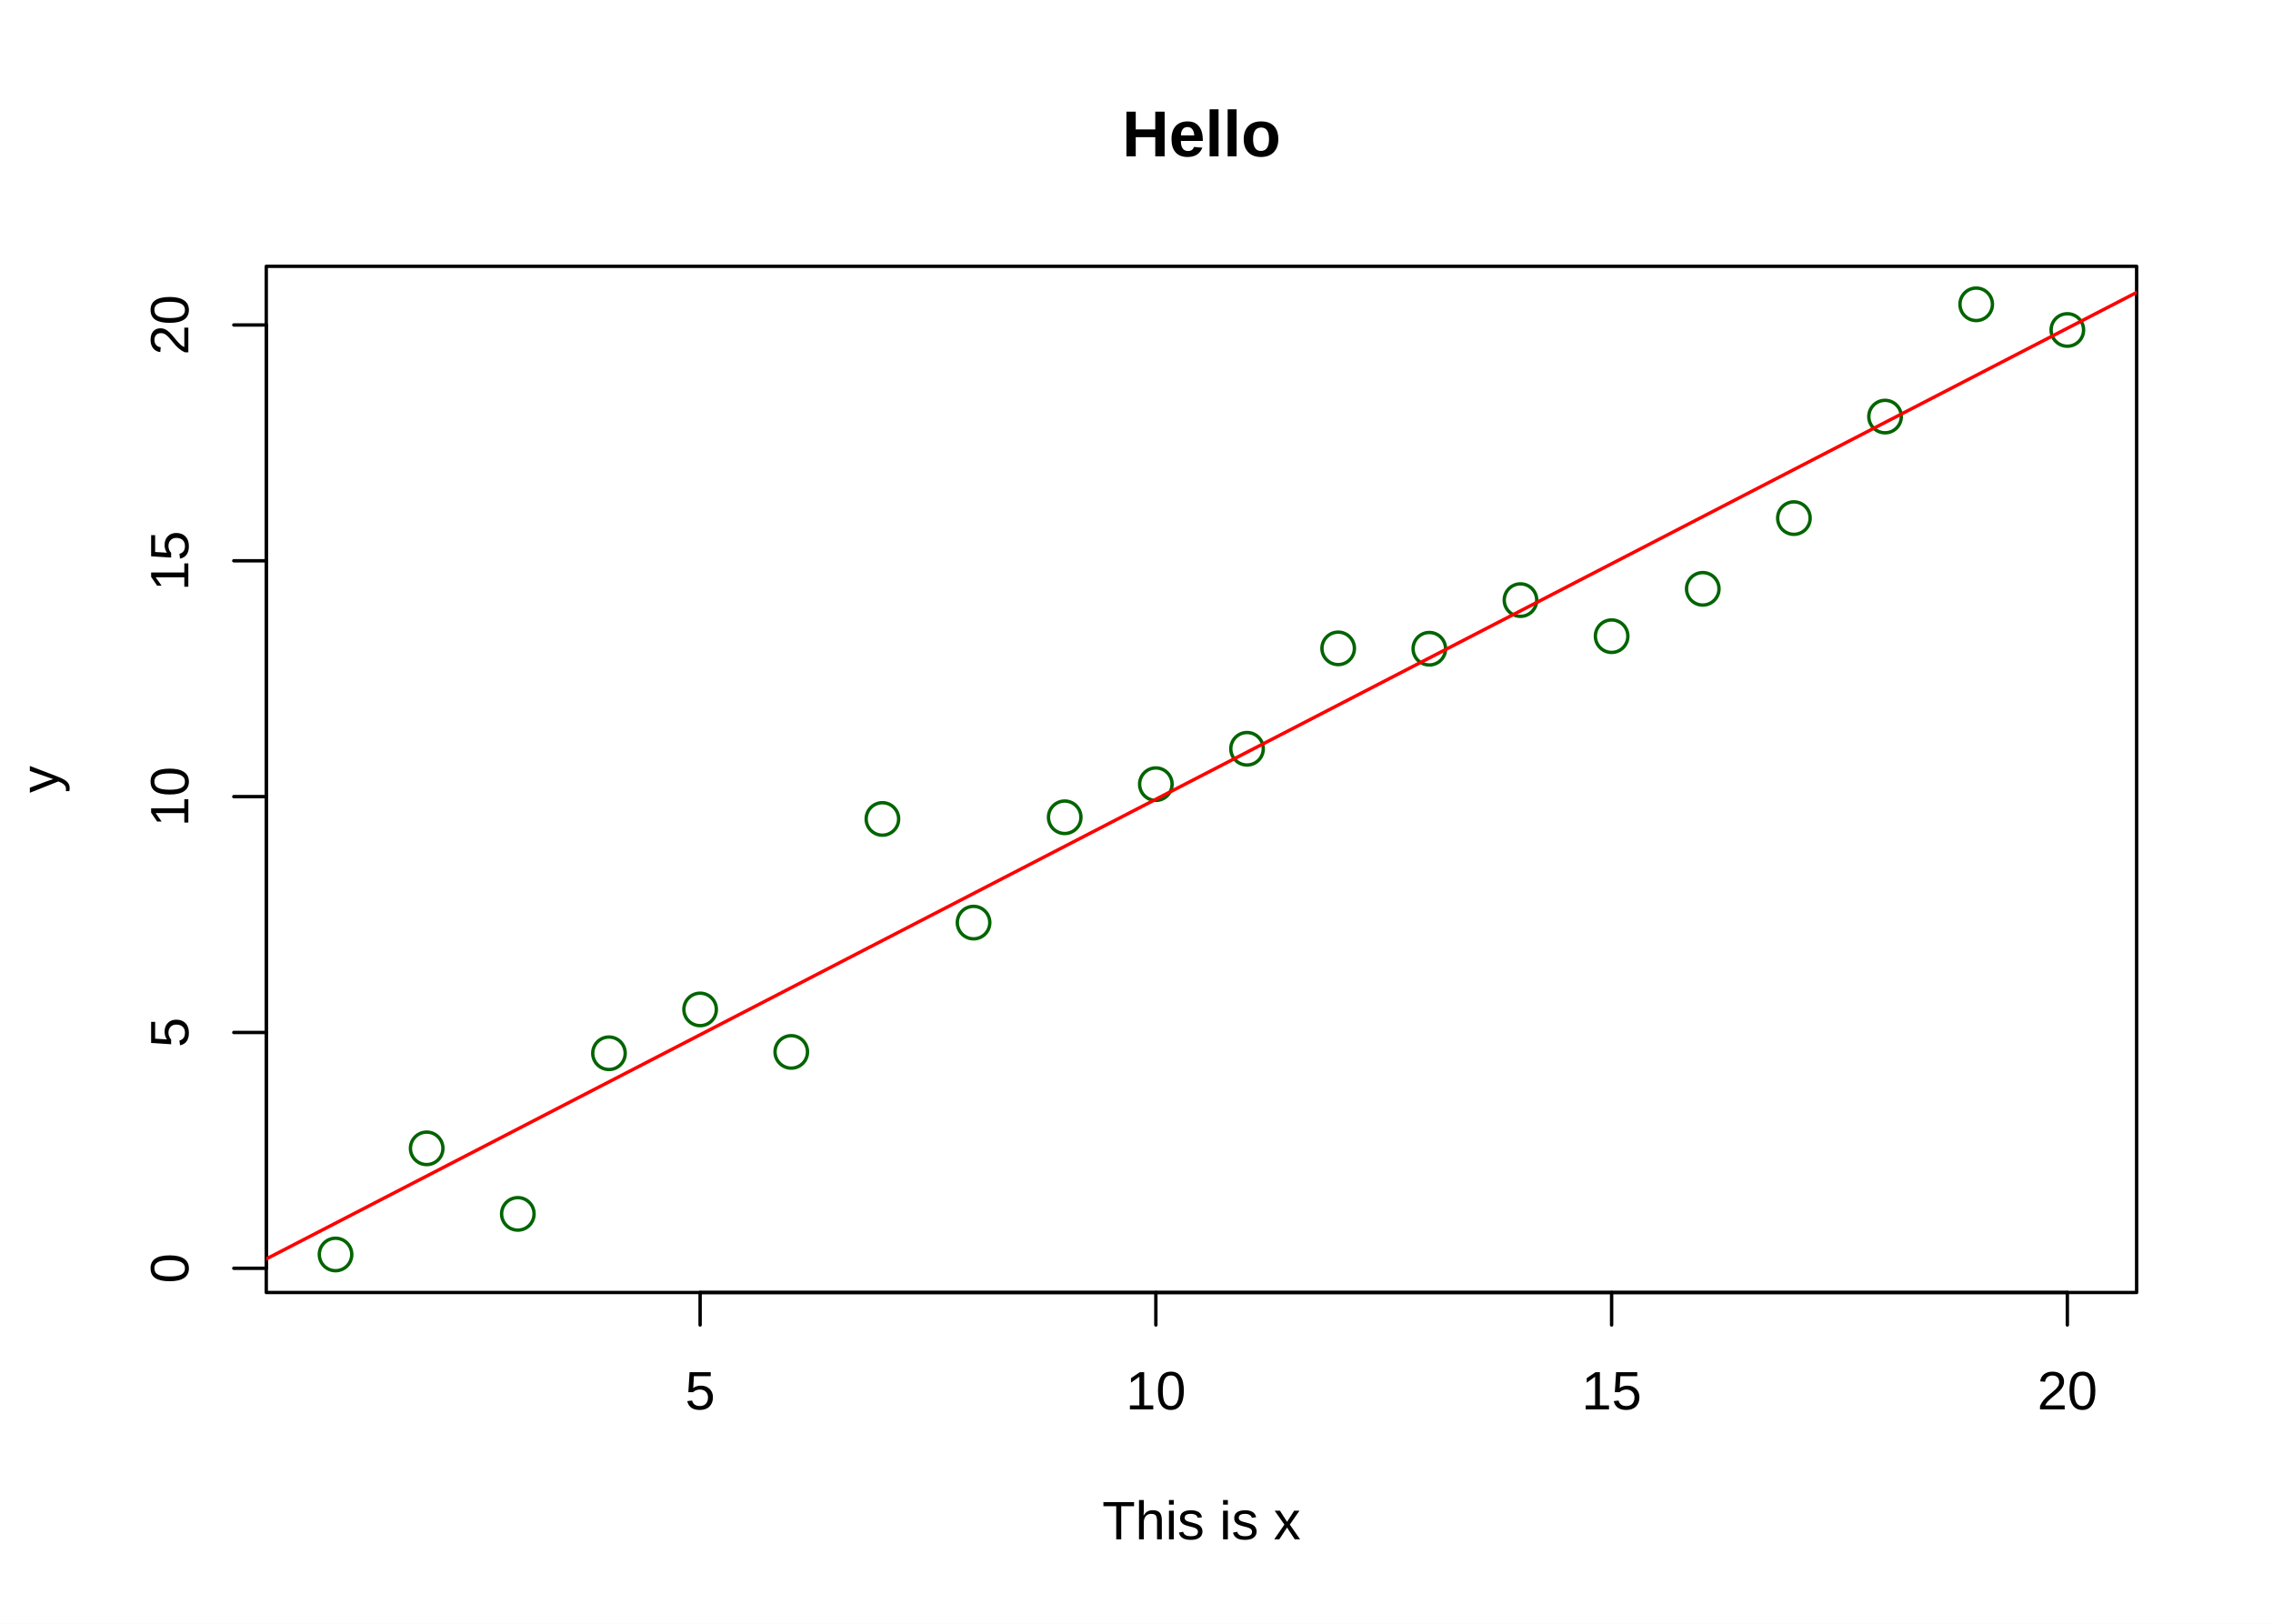
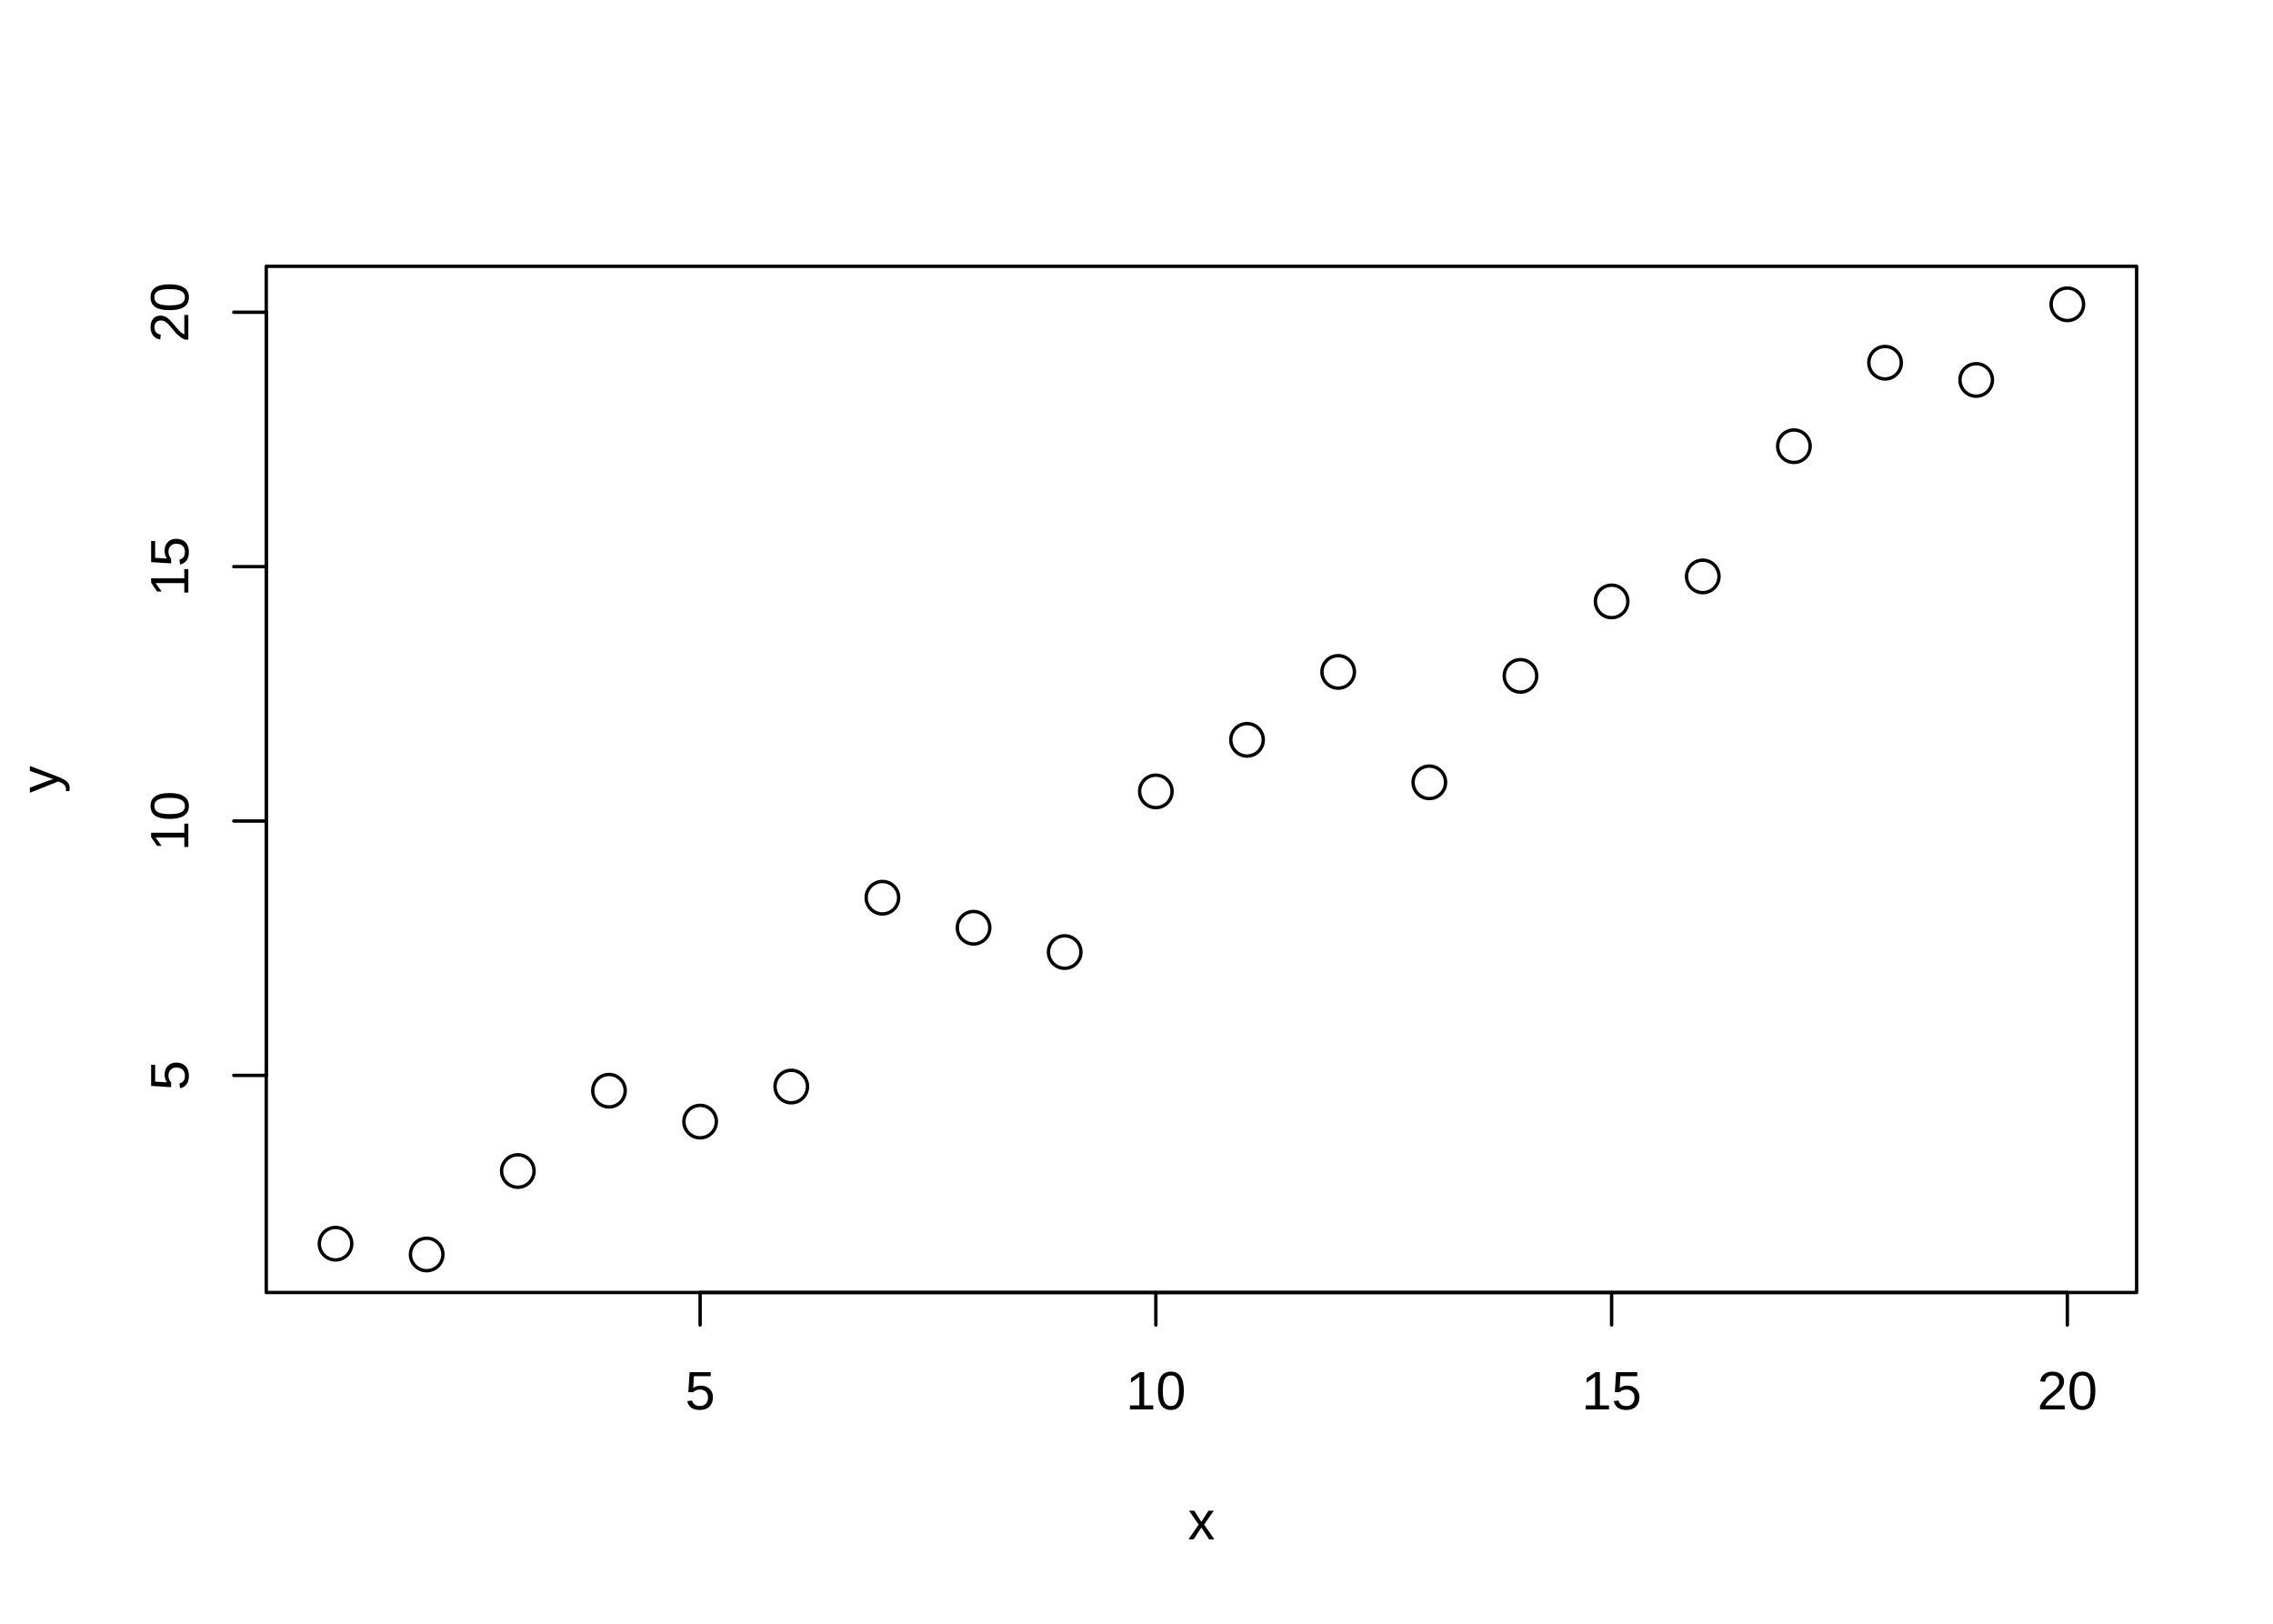
<svg xmlns="http://www.w3.org/2000/svg" viewBox="0 0 504.00 360.00">
  <defs>
    <style type="text/css">
    line, polyline, polygon, path, rect, circle {
      fill: none;
      stroke: #000000;
      stroke-linecap: round;
      stroke-linejoin: round;
      stroke-miterlimit: 10.00;
    }
  </style>
  </defs>
  <rect width="100%" height="100%" style="stroke: none; fill: #FFFFFF;" />
  <defs>
    <clipPath id="cpNTkuMDR8NDczLjc2fDI4Ni41Nnw1OS4wNA==">
      <rect x="59.04" y="59.04" width="414.72" height="227.52" />
    </clipPath>
  </defs>
-   <circle cx="74.40" cy="278.13" r="2.70pt" style="stroke-width: 0.75; stroke: #006400;" clip-path="url(#cpNTkuMDR8NDczLjc2fDI4Ni41Nnw1OS4wNA==)" />
-   <circle cx="94.61" cy="254.60" r="2.70pt" style="stroke-width: 0.75; stroke: #006400;" clip-path="url(#cpNTkuMDR8NDczLjc2fDI4Ni41Nnw1OS4wNA==)" />
-   <circle cx="114.82" cy="269.13" r="2.70pt" style="stroke-width: 0.75; stroke: #006400;" clip-path="url(#cpNTkuMDR8NDczLjc2fDI4Ni41Nnw1OS4wNA==)" />
-   <circle cx="135.03" cy="233.52" r="2.70pt" style="stroke-width: 0.75; stroke: #006400;" clip-path="url(#cpNTkuMDR8NDczLjc2fDI4Ni41Nnw1OS4wNA==)" />
-   <circle cx="155.24" cy="223.80" r="2.70pt" style="stroke-width: 0.75; stroke: #006400;" clip-path="url(#cpNTkuMDR8NDczLjc2fDI4Ni41Nnw1OS4wNA==)" />
-   <circle cx="175.45" cy="233.22" r="2.70pt" style="stroke-width: 0.75; stroke: #006400;" clip-path="url(#cpNTkuMDR8NDczLjc2fDI4Ni41Nnw1OS4wNA==)" />
-   <circle cx="195.66" cy="181.57" r="2.70pt" style="stroke-width: 0.75; stroke: #006400;" clip-path="url(#cpNTkuMDR8NDczLjc2fDI4Ni41Nnw1OS4wNA==)" />
-   <circle cx="215.87" cy="204.55" r="2.70pt" style="stroke-width: 0.75; stroke: #006400;" clip-path="url(#cpNTkuMDR8NDczLjc2fDI4Ni41Nnw1OS4wNA==)" />
-   <circle cx="236.08" cy="181.20" r="2.70pt" style="stroke-width: 0.75; stroke: #006400;" clip-path="url(#cpNTkuMDR8NDczLjc2fDI4Ni41Nnw1OS4wNA==)" />
-   <circle cx="256.29" cy="173.86" r="2.70pt" style="stroke-width: 0.75; stroke: #006400;" clip-path="url(#cpNTkuMDR8NDczLjc2fDI4Ni41Nnw1OS4wNA==)" />
-   <circle cx="276.51" cy="166.01" r="2.70pt" style="stroke-width: 0.75; stroke: #006400;" clip-path="url(#cpNTkuMDR8NDczLjc2fDI4Ni41Nnw1OS4wNA==)" />
-   <circle cx="296.72" cy="143.75" r="2.70pt" style="stroke-width: 0.75; stroke: #006400;" clip-path="url(#cpNTkuMDR8NDczLjc2fDI4Ni41Nnw1OS4wNA==)" />
-   <circle cx="316.93" cy="143.83" r="2.70pt" style="stroke-width: 0.75; stroke: #006400;" clip-path="url(#cpNTkuMDR8NDczLjc2fDI4Ni41Nnw1OS4wNA==)" />
-   <circle cx="337.14" cy="133.05" r="2.70pt" style="stroke-width: 0.75; stroke: #006400;" clip-path="url(#cpNTkuMDR8NDczLjc2fDI4Ni41Nnw1OS4wNA==)" />
-   <circle cx="357.35" cy="141.05" r="2.70pt" style="stroke-width: 0.75; stroke: #006400;" clip-path="url(#cpNTkuMDR8NDczLjc2fDI4Ni41Nnw1OS4wNA==)" />
-   <circle cx="377.56" cy="130.55" r="2.70pt" style="stroke-width: 0.75; stroke: #006400;" clip-path="url(#cpNTkuMDR8NDczLjc2fDI4Ni41Nnw1OS4wNA==)" />
-   <circle cx="397.77" cy="114.87" r="2.70pt" style="stroke-width: 0.75; stroke: #006400;" clip-path="url(#cpNTkuMDR8NDczLjc2fDI4Ni41Nnw1OS4wNA==)" />
-   <circle cx="417.98" cy="92.36" r="2.70pt" style="stroke-width: 0.75; stroke: #006400;" clip-path="url(#cpNTkuMDR8NDczLjc2fDI4Ni41Nnw1OS4wNA==)" />
-   <circle cx="438.19" cy="67.47" r="2.70pt" style="stroke-width: 0.75; stroke: #006400;" clip-path="url(#cpNTkuMDR8NDczLjc2fDI4Ni41Nnw1OS4wNA==)" />
-   <circle cx="458.40" cy="73.16" r="2.70pt" style="stroke-width: 0.75; stroke: #006400;" clip-path="url(#cpNTkuMDR8NDczLjc2fDI4Ni41Nnw1OS4wNA==)" />
+   <circle cx="74.40" cy="275.74" r="2.70pt" style="stroke-width: 0.75;" clip-path="url(#cpNTkuMDR8NDczLjc2fDI4Ni41Nnw1OS4wNA==)" />
+   <circle cx="94.61" cy="278.13" r="2.70pt" style="stroke-width: 0.75;" clip-path="url(#cpNTkuMDR8NDczLjc2fDI4Ni41Nnw1OS4wNA==)" />
+   <circle cx="114.82" cy="259.63" r="2.70pt" style="stroke-width: 0.75;" clip-path="url(#cpNTkuMDR8NDczLjc2fDI4Ni41Nnw1OS4wNA==)" />
+   <circle cx="135.03" cy="241.82" r="2.70pt" style="stroke-width: 0.75;" clip-path="url(#cpNTkuMDR8NDczLjc2fDI4Ni41Nnw1OS4wNA==)" />
+   <circle cx="155.24" cy="248.67" r="2.70pt" style="stroke-width: 0.75;" clip-path="url(#cpNTkuMDR8NDczLjc2fDI4Ni41Nnw1OS4wNA==)" />
+   <circle cx="175.45" cy="240.90" r="2.70pt" style="stroke-width: 0.75;" clip-path="url(#cpNTkuMDR8NDczLjc2fDI4Ni41Nnw1OS4wNA==)" />
+   <circle cx="195.66" cy="199.03" r="2.70pt" style="stroke-width: 0.75;" clip-path="url(#cpNTkuMDR8NDczLjc2fDI4Ni41Nnw1OS4wNA==)" />
+   <circle cx="215.87" cy="205.69" r="2.70pt" style="stroke-width: 0.75;" clip-path="url(#cpNTkuMDR8NDczLjc2fDI4Ni41Nnw1OS4wNA==)" />
+   <circle cx="236.08" cy="211.08" r="2.70pt" style="stroke-width: 0.75;" clip-path="url(#cpNTkuMDR8NDczLjc2fDI4Ni41Nnw1OS4wNA==)" />
+   <circle cx="256.29" cy="175.46" r="2.70pt" style="stroke-width: 0.75;" clip-path="url(#cpNTkuMDR8NDczLjc2fDI4Ni41Nnw1OS4wNA==)" />
+   <circle cx="276.51" cy="164.03" r="2.70pt" style="stroke-width: 0.75;" clip-path="url(#cpNTkuMDR8NDczLjc2fDI4Ni41Nnw1OS4wNA==)" />
+   <circle cx="296.72" cy="148.97" r="2.70pt" style="stroke-width: 0.75;" clip-path="url(#cpNTkuMDR8NDczLjc2fDI4Ni41Nnw1OS4wNA==)" />
+   <circle cx="316.93" cy="173.45" r="2.70pt" style="stroke-width: 0.75;" clip-path="url(#cpNTkuMDR8NDczLjc2fDI4Ni41Nnw1OS4wNA==)" />
+   <circle cx="337.14" cy="149.85" r="2.70pt" style="stroke-width: 0.75;" clip-path="url(#cpNTkuMDR8NDczLjc2fDI4Ni41Nnw1OS4wNA==)" />
+   <circle cx="357.35" cy="133.34" r="2.70pt" style="stroke-width: 0.75;" clip-path="url(#cpNTkuMDR8NDczLjc2fDI4Ni41Nnw1OS4wNA==)" />
+   <circle cx="377.56" cy="127.80" r="2.70pt" style="stroke-width: 0.75;" clip-path="url(#cpNTkuMDR8NDczLjc2fDI4Ni41Nnw1OS4wNA==)" />
+   <circle cx="397.77" cy="98.93" r="2.70pt" style="stroke-width: 0.75;" clip-path="url(#cpNTkuMDR8NDczLjc2fDI4Ni41Nnw1OS4wNA==)" />
+   <circle cx="417.98" cy="80.42" r="2.70pt" style="stroke-width: 0.75;" clip-path="url(#cpNTkuMDR8NDczLjc2fDI4Ni41Nnw1OS4wNA==)" />
+   <circle cx="438.19" cy="84.24" r="2.70pt" style="stroke-width: 0.75;" clip-path="url(#cpNTkuMDR8NDczLjc2fDI4Ni41Nnw1OS4wNA==)" />
+   <circle cx="458.40" cy="67.47" r="2.70pt" style="stroke-width: 0.75;" clip-path="url(#cpNTkuMDR8NDczLjc2fDI4Ni41Nnw1OS4wNA==)" />
  <defs>
    <clipPath id="cpMC4wMHw1MDQuMDB8MzYwLjAwfDAuMDA=">
      <rect x="0.00" y="0.00" width="504.00" height="360.00" />
    </clipPath>
  </defs>
  <line x1="155.24" y1="286.56" x2="458.40" y2="286.56" style="stroke-width: 0.75;" clip-path="url(#cpMC4wMHw1MDQuMDB8MzYwLjAwfDAuMDA=)" />
  <line x1="155.24" y1="286.56" x2="155.24" y2="293.76" style="stroke-width: 0.75;" clip-path="url(#cpMC4wMHw1MDQuMDB8MzYwLjAwfDAuMDA=)" />
  <line x1="256.29" y1="286.56" x2="256.29" y2="293.76" style="stroke-width: 0.75;" clip-path="url(#cpMC4wMHw1MDQuMDB8MzYwLjAwfDAuMDA=)" />
  <line x1="357.35" y1="286.56" x2="357.35" y2="293.76" style="stroke-width: 0.75;" clip-path="url(#cpMC4wMHw1MDQuMDB8MzYwLjAwfDAuMDA=)" />
  <line x1="458.40" y1="286.56" x2="458.40" y2="293.76" style="stroke-width: 0.75;" clip-path="url(#cpMC4wMHw1MDQuMDB8MzYwLjAwfDAuMDA=)" />
  <g clip-path="url(#cpMC4wMHw1MDQuMDB8MzYwLjAwfDAuMDA=)">
    <text x="151.91" y="312.48" style="font-size: 12.00px; font-family: Arial;" textLength="6.67px" lengthAdjust="spacingAndGlyphs">5</text>
  </g>
  <g clip-path="url(#cpMC4wMHw1MDQuMDB8MzYwLjAwfDAuMDA=)">
    <text x="249.62" y="312.48" style="font-size: 12.00px; font-family: Arial;" textLength="13.35px" lengthAdjust="spacingAndGlyphs">10</text>
  </g>
  <g clip-path="url(#cpMC4wMHw1MDQuMDB8MzYwLjAwfDAuMDA=)">
    <text x="350.67" y="312.48" style="font-size: 12.00px; font-family: Arial;" textLength="13.35px" lengthAdjust="spacingAndGlyphs">15</text>
  </g>
  <g clip-path="url(#cpMC4wMHw1MDQuMDB8MzYwLjAwfDAuMDA=)">
    <text x="451.73" y="312.48" style="font-size: 12.00px; font-family: Arial;" textLength="13.35px" lengthAdjust="spacingAndGlyphs">20</text>
  </g>
-   <line x1="59.04" y1="281.19" x2="59.04" y2="72.05" style="stroke-width: 0.75;" clip-path="url(#cpMC4wMHw1MDQuMDB8MzYwLjAwfDAuMDA=)" />
-   <line x1="59.04" y1="281.19" x2="51.84" y2="281.19" style="stroke-width: 0.75;" clip-path="url(#cpMC4wMHw1MDQuMDB8MzYwLjAwfDAuMDA=)" />
-   <line x1="59.04" y1="228.91" x2="51.84" y2="228.91" style="stroke-width: 0.75;" clip-path="url(#cpMC4wMHw1MDQuMDB8MzYwLjAwfDAuMDA=)" />
-   <line x1="59.04" y1="176.62" x2="51.84" y2="176.62" style="stroke-width: 0.75;" clip-path="url(#cpMC4wMHw1MDQuMDB8MzYwLjAwfDAuMDA=)" />
-   <line x1="59.04" y1="124.33" x2="51.84" y2="124.33" style="stroke-width: 0.75;" clip-path="url(#cpMC4wMHw1MDQuMDB8MzYwLjAwfDAuMDA=)" />
-   <line x1="59.04" y1="72.05" x2="51.84" y2="72.05" style="stroke-width: 0.75;" clip-path="url(#cpMC4wMHw1MDQuMDB8MzYwLjAwfDAuMDA=)" />
+   <line x1="59.04" y1="238.42" x2="59.04" y2="69.23" style="stroke-width: 0.75;" clip-path="url(#cpMC4wMHw1MDQuMDB8MzYwLjAwfDAuMDA=)" />
+   <line x1="59.04" y1="238.42" x2="51.84" y2="238.42" style="stroke-width: 0.75;" clip-path="url(#cpMC4wMHw1MDQuMDB8MzYwLjAwfDAuMDA=)" />
+   <line x1="59.04" y1="182.03" x2="51.84" y2="182.03" style="stroke-width: 0.75;" clip-path="url(#cpMC4wMHw1MDQuMDB8MzYwLjAwfDAuMDA=)" />
+   <line x1="59.04" y1="125.63" x2="51.84" y2="125.63" style="stroke-width: 0.75;" clip-path="url(#cpMC4wMHw1MDQuMDB8MzYwLjAwfDAuMDA=)" />
+   <line x1="59.04" y1="69.23" x2="51.84" y2="69.23" style="stroke-width: 0.75;" clip-path="url(#cpMC4wMHw1MDQuMDB8MzYwLjAwfDAuMDA=)" />
  <g clip-path="url(#cpMC4wMHw1MDQuMDB8MzYwLjAwfDAuMDA=)">
-     <text transform="translate(41.76,284.53) rotate(-90)" style="font-size: 12.00px; font-family: Arial;" textLength="6.67px" lengthAdjust="spacingAndGlyphs">0</text>
+     <text transform="translate(41.76,241.76) rotate(-90)" style="font-size: 12.00px; font-family: Arial;" textLength="6.67px" lengthAdjust="spacingAndGlyphs">5</text>
  </g>
  <g clip-path="url(#cpMC4wMHw1MDQuMDB8MzYwLjAwfDAuMDA=)">
-     <text transform="translate(41.76,232.24) rotate(-90)" style="font-size: 12.00px; font-family: Arial;" textLength="6.67px" lengthAdjust="spacingAndGlyphs">5</text>
+     <text transform="translate(41.76,188.70) rotate(-90)" style="font-size: 12.00px; font-family: Arial;" textLength="13.35px" lengthAdjust="spacingAndGlyphs">10</text>
  </g>
  <g clip-path="url(#cpMC4wMHw1MDQuMDB8MzYwLjAwfDAuMDA=)">
-     <text transform="translate(41.76,183.29) rotate(-90)" style="font-size: 12.00px; font-family: Arial;" textLength="13.35px" lengthAdjust="spacingAndGlyphs">10</text>
+     <text transform="translate(41.76,132.30) rotate(-90)" style="font-size: 12.00px; font-family: Arial;" textLength="13.35px" lengthAdjust="spacingAndGlyphs">15</text>
  </g>
  <g clip-path="url(#cpMC4wMHw1MDQuMDB8MzYwLjAwfDAuMDA=)">
-     <text transform="translate(41.76,131.01) rotate(-90)" style="font-size: 12.00px; font-family: Arial;" textLength="13.35px" lengthAdjust="spacingAndGlyphs">15</text>
-   </g>
-   <g clip-path="url(#cpMC4wMHw1MDQuMDB8MzYwLjAwfDAuMDA=)">
-     <text transform="translate(41.76,78.72) rotate(-90)" style="font-size: 12.00px; font-family: Arial;" textLength="13.35px" lengthAdjust="spacingAndGlyphs">20</text>
+     <text transform="translate(41.76,75.91) rotate(-90)" style="font-size: 12.00px; font-family: Arial;" textLength="13.35px" lengthAdjust="spacingAndGlyphs">20</text>
  </g>
  <polyline points="59.04,286.56 473.76,286.56 473.76,59.04 59.04,59.04 59.04,286.56 " style="stroke-width: 0.75;" clip-path="url(#cpMC4wMHw1MDQuMDB8MzYwLjAwfDAuMDA=)" />
  <g clip-path="url(#cpMC4wMHw1MDQuMDB8MzYwLjAwfDAuMDA=)">
-     <text x="248.80" y="34.67" style="font-size: 14.40px; font-weight: bold; font-family: Arial;" textLength="35.21px" lengthAdjust="spacingAndGlyphs">Hello</text>
-   </g>
-   <g clip-path="url(#cpMC4wMHw1MDQuMDB8MzYwLjAwfDAuMDA=)">
-     <text x="244.40" y="341.28" style="font-size: 12.00px; font-family: Arial;" textLength="44.00px" lengthAdjust="spacingAndGlyphs">This is x</text>
+     <text x="263.40" y="341.28" style="font-size: 12.00px; font-family: Arial;" textLength="6.00px" lengthAdjust="spacingAndGlyphs">x</text>
  </g>
  <g clip-path="url(#cpMC4wMHw1MDQuMDB8MzYwLjAwfDAuMDA=)">
    <text transform="translate(12.96,175.80) rotate(-90)" style="font-size: 12.00px; font-family: Arial;" textLength="6.00px" lengthAdjust="spacingAndGlyphs">y</text>
  </g>
-   <defs>
-     <clipPath id="cpNTkuMDR8NDczLjc2fDI4Ni41Nnw1OS4wNA==">
-       <rect x="59.04" y="59.04" width="414.72" height="227.52" />
-     </clipPath>
-   </defs>
-   <line x1="59.04" y1="279.12" x2="473.76" y2="64.84" style="stroke-width: 0.75; stroke: #FF0000;" clip-path="url(#cpNTkuMDR8NDczLjc2fDI4Ni41Nnw1OS4wNA==)" />
</svg>
